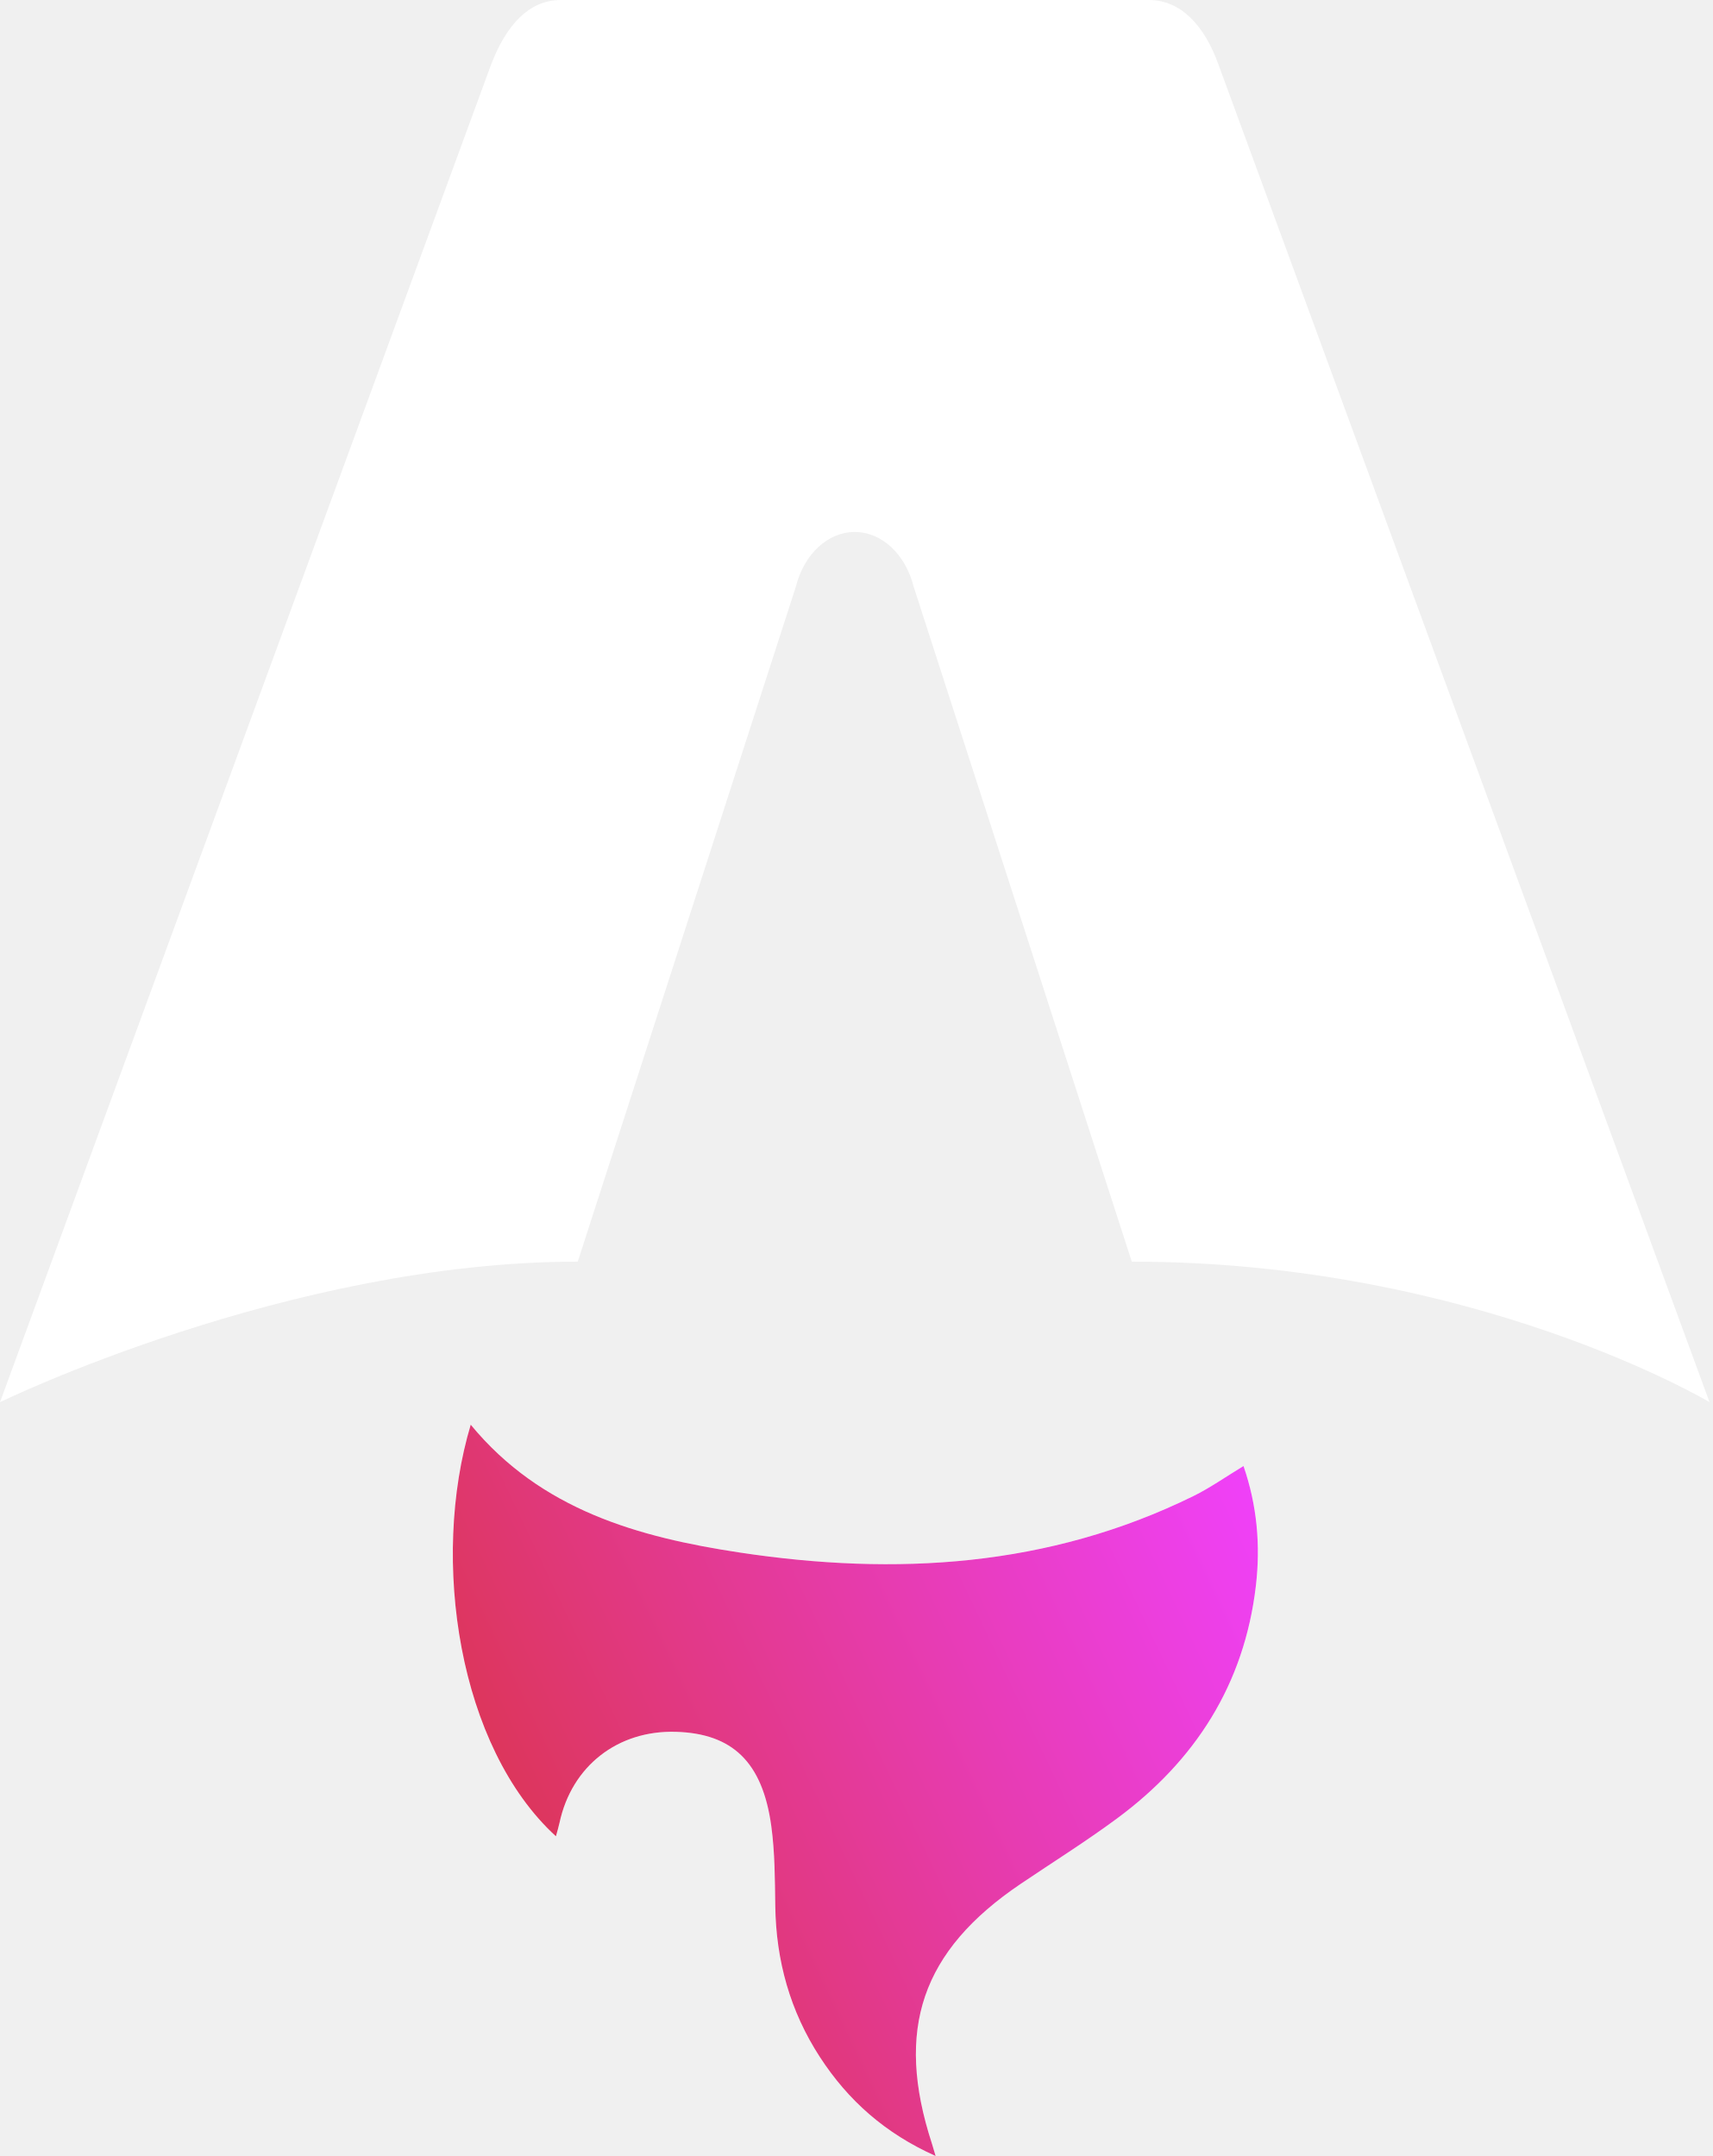
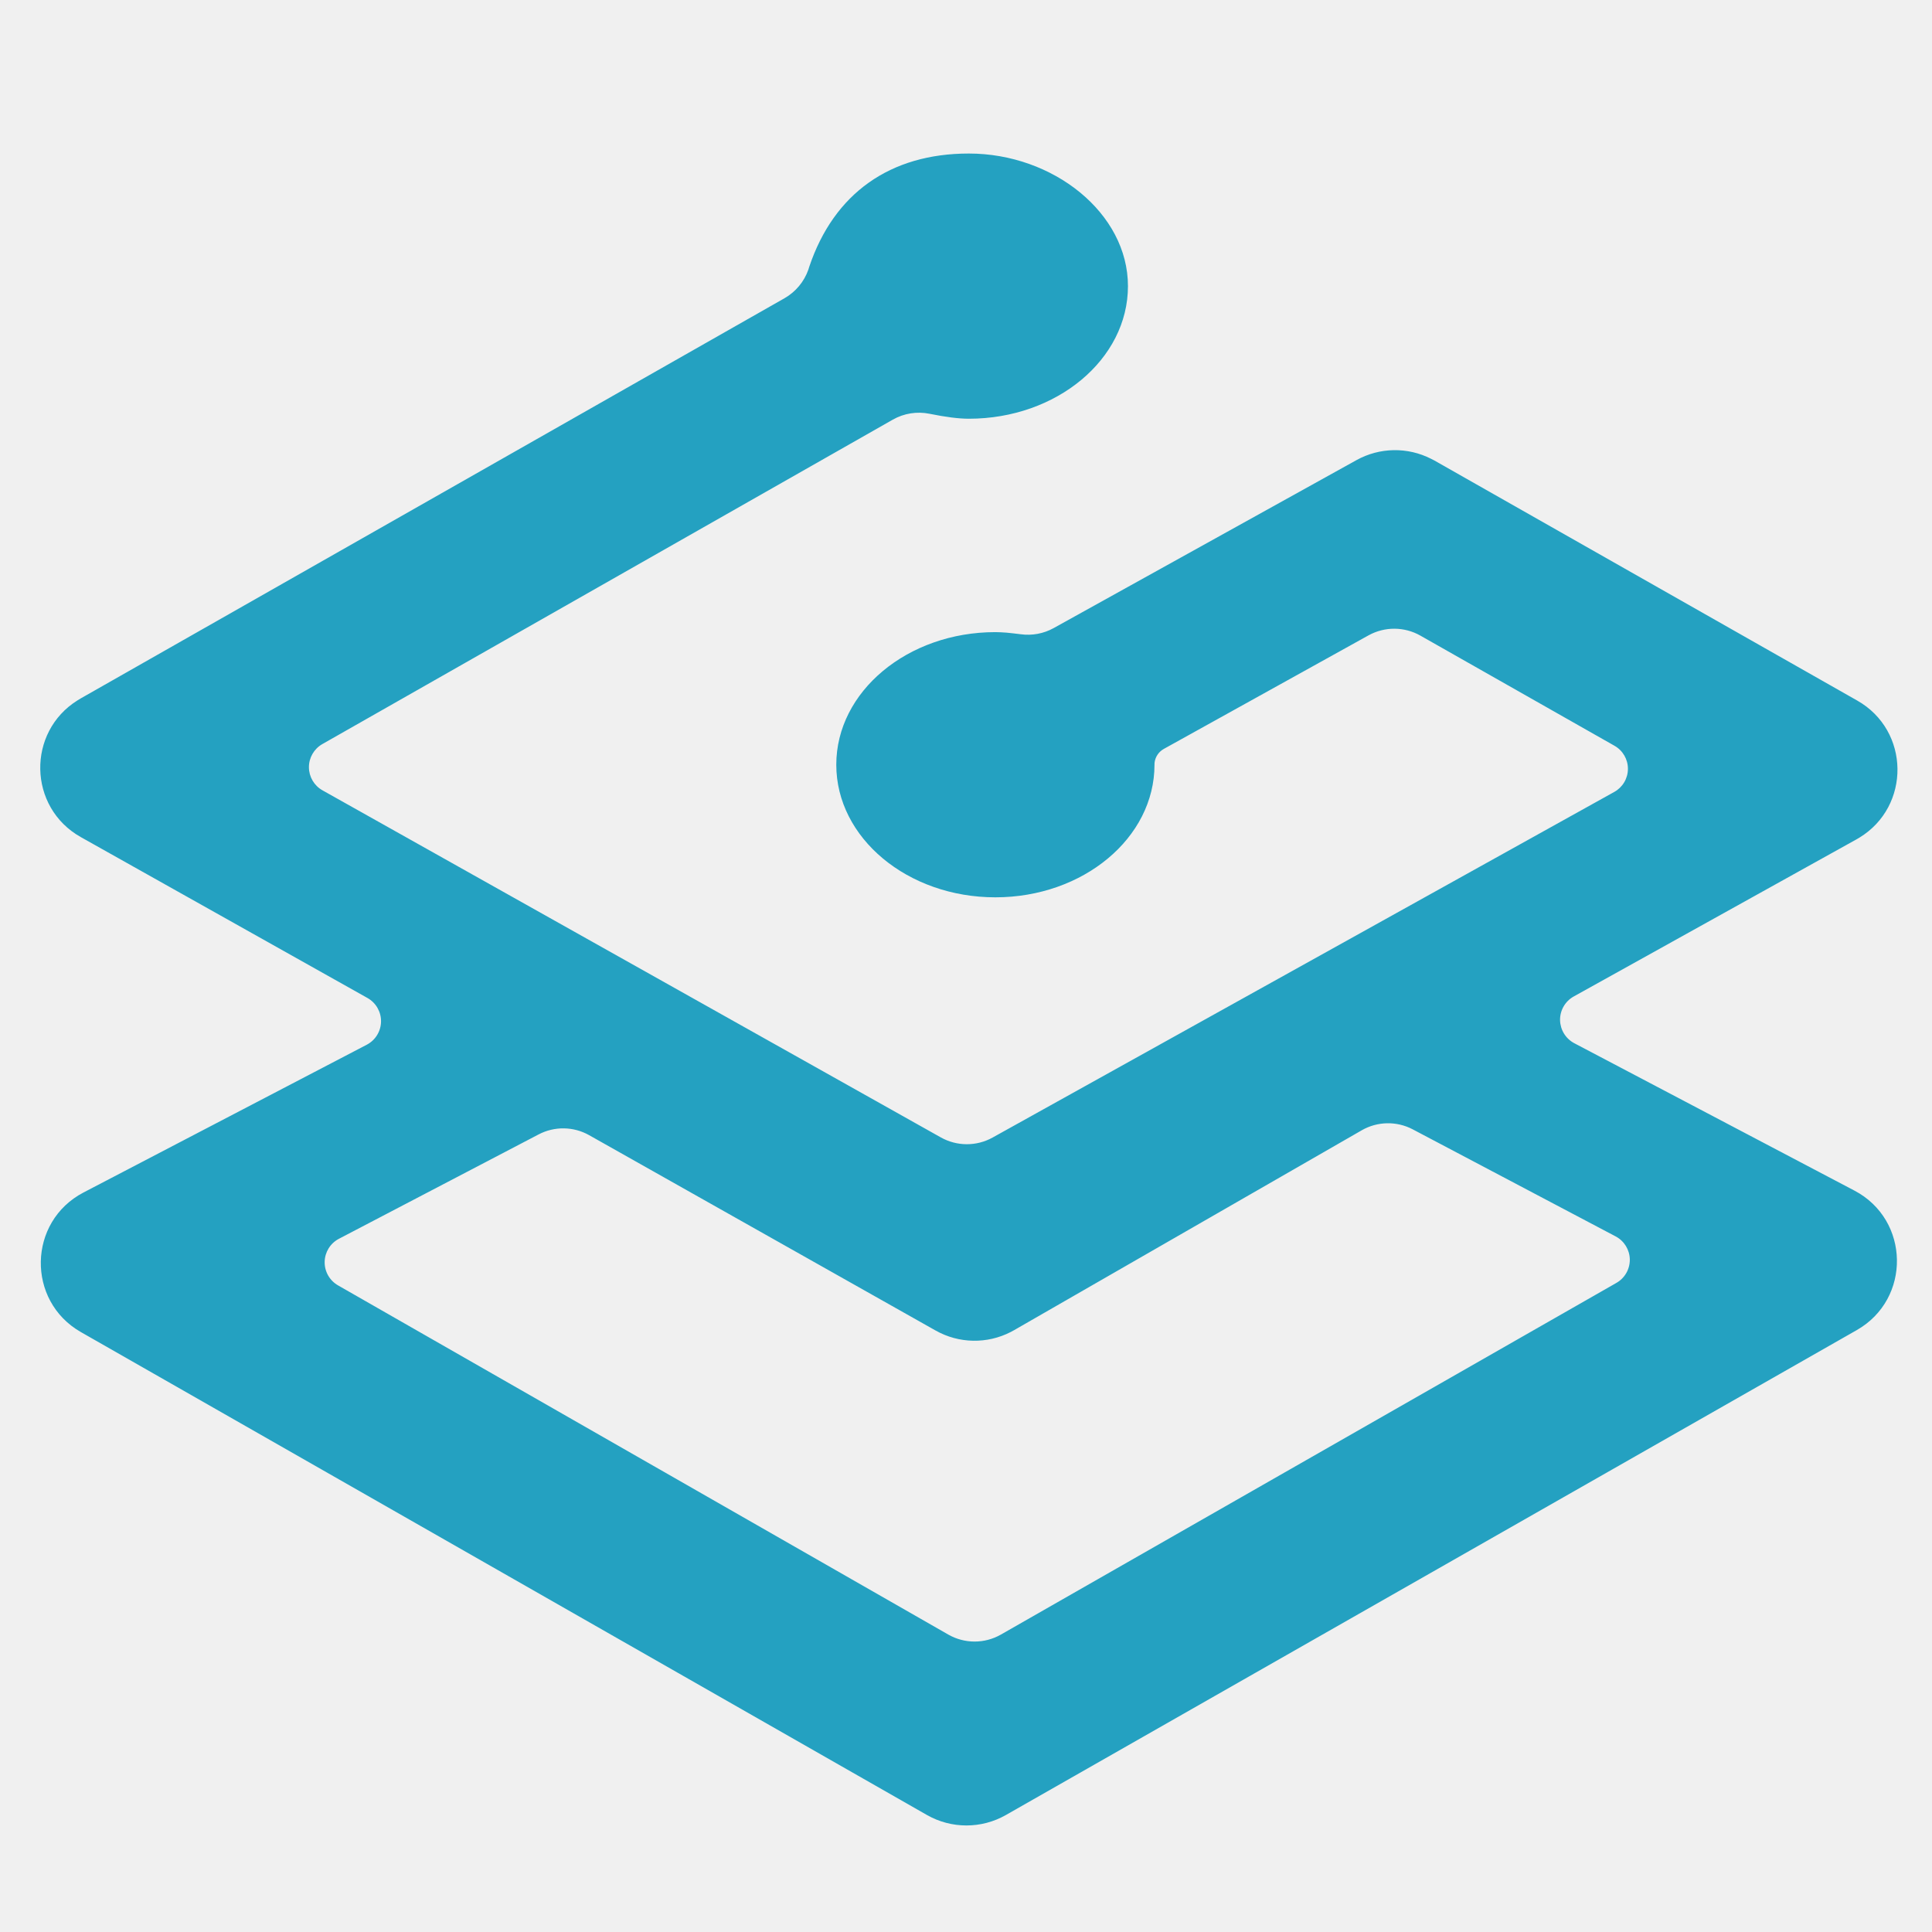
- <svg xmlns="http://www.w3.org/2000/svg" width="85" height="107" viewBox="0 0 85 107" fill="none">
-   <path d="M27.589 91.136C22.756 86.718 21.344 77.433 23.358 70.707C26.85 74.948 31.689 76.291 36.7 77.05C44.438 78.22 52.036 77.782 59.223 74.246C60.045 73.841 60.805 73.303 61.704 72.757C62.378 74.714 62.553 76.689 62.318 78.7C61.745 83.596 59.309 87.378 55.433 90.245C53.883 91.392 52.244 92.417 50.643 93.498C45.726 96.821 44.396 100.718 46.243 106.386C46.287 106.525 46.327 106.663 46.426 107C43.916 105.876 42.082 104.24 40.684 102.089C39.209 99.819 38.507 97.308 38.47 94.591C38.451 93.269 38.451 91.934 38.273 90.631C37.839 87.453 36.347 86.03 33.536 85.948C30.652 85.864 28.37 87.647 27.765 90.455C27.719 90.671 27.652 90.884 27.585 91.134L27.589 91.136Z" fill="white" />
-   <path d="M27.589 91.136C22.756 86.718 21.344 77.433 23.358 70.707C26.85 74.948 31.689 76.291 36.7 77.05C44.438 78.22 52.036 77.782 59.223 74.246C60.045 73.841 60.805 73.303 61.704 72.757C62.378 74.714 62.553 76.689 62.318 78.7C61.745 83.596 59.309 87.378 55.433 90.245C53.883 91.392 52.244 92.417 50.643 93.498C45.726 96.821 44.396 100.718 46.243 106.386C46.287 106.525 46.327 106.663 46.426 107C43.916 105.876 42.082 104.24 40.684 102.089C39.209 99.819 38.507 97.308 38.47 94.591C38.451 93.269 38.451 91.934 38.273 90.631C37.839 87.453 36.347 86.03 33.536 85.948C30.652 85.864 28.37 87.647 27.765 90.455C27.719 90.671 27.652 90.884 27.585 91.134L27.589 91.136Z" fill="url(#paint0_linear_1_59)" />
-   <path d="M0 69.587C0 69.587 14.314 62.614 28.668 62.614L39.49 29.12C39.895 27.501 41.078 26.4 42.414 26.4C43.749 26.4 44.932 27.501 45.338 29.12L56.16 62.614C73.16 62.614 84.828 69.587 84.828 69.587C84.828 69.587 60.514 3.352 60.467 3.219C59.769 1.261 58.591 0 57.003 0H27.827C26.239 0 25.109 1.261 24.363 3.219C24.311 3.35 0 69.587 0 69.587Z" fill="white" />
-   <defs>
-     <linearGradient id="paint0_linear_1_59" x1="22.47" y1="107" x2="69.145" y2="84.947" gradientUnits="userSpaceOnUse">
-       <stop stop-color="#D83333" />
-       <stop offset="1" stop-color="#F041FF" />
-     </linearGradient>
-   </defs>
+ <svg xmlns="http://www.w3.org/2000/svg" viewBox="0 0 128 128">
+   <path fill="#24a1c1" d="M64.188 10.172c5.582 0 10.542 3.937 10.542 8.785 0 4.848-4.722 8.785-10.543 8.785-.664 0-1.53-.11-2.601-.328a3.51 3.51 0 0 0-2.438.39L21.355 49.298a1.76 1.76 0 0 0 .008 3.062l40.969 22.996a3.517 3.517 0 0 0 3.426.012l41.187-22.898a1.752 1.752 0 0 0 .016-3.063l-12.852-7.293a3.517 3.517 0 0 0-3.441-.02l-13.563 7.524a1.21 1.21 0 0 0-.613.918l-.004.13c0 4.85-4.722 8.784-10.543 8.784-5.816 0-10.539-3.933-10.539-8.785 0-4.848 4.723-8.785 10.54-8.785.218 0 .464.016.745.035l.446.047.492.059c.75.101 1.512-.04 2.176-.407l20.065-11.13a5.266 5.266 0 0 1 4.945-.086l.215.11 28.016 15.906c3.512 1.992 3.55 7.012.144 9.082l-.187.11-18.746 10.417a1.763 1.763 0 0 0-.899 1.559c.012.645.371 1.23.938 1.531l18.562 9.766c3.688 1.937 3.774 7.183.16 9.242L66.642 120.25a5.284 5.284 0 0 1-5.227 0L5.36 88.254c-3.62-2.067-3.52-7.324.176-9.25l18.766-9.79a1.761 1.761 0 0 0 .047-3.093L5.355 55.461c-3.511-1.973-3.585-6.969-.21-9.066l.187-.114 46.645-26.523a3.533 3.533 0 0 0 1.578-1.89l.058-.188c1.64-4.875 5.364-7.508 10.575-7.508Zm26.027 64.715L67.184 88.129l-.215.117a5.25 5.25 0 0 1-4.98-.094L39.03 75.207a3.503 3.503 0 0 0-3.343-.05l-13.235 6.917a1.759 1.759 0 0 0-.055 3.086l40.434 23.137a3.515 3.515 0 0 0 3.477 0l40.78-23.3c.56-.317.9-.915.891-1.556a1.759 1.759 0 0 0-.94-1.527L93.593 74.82a3.509 3.509 0 0 0-3.38.067Zm0 0" />
</svg>
